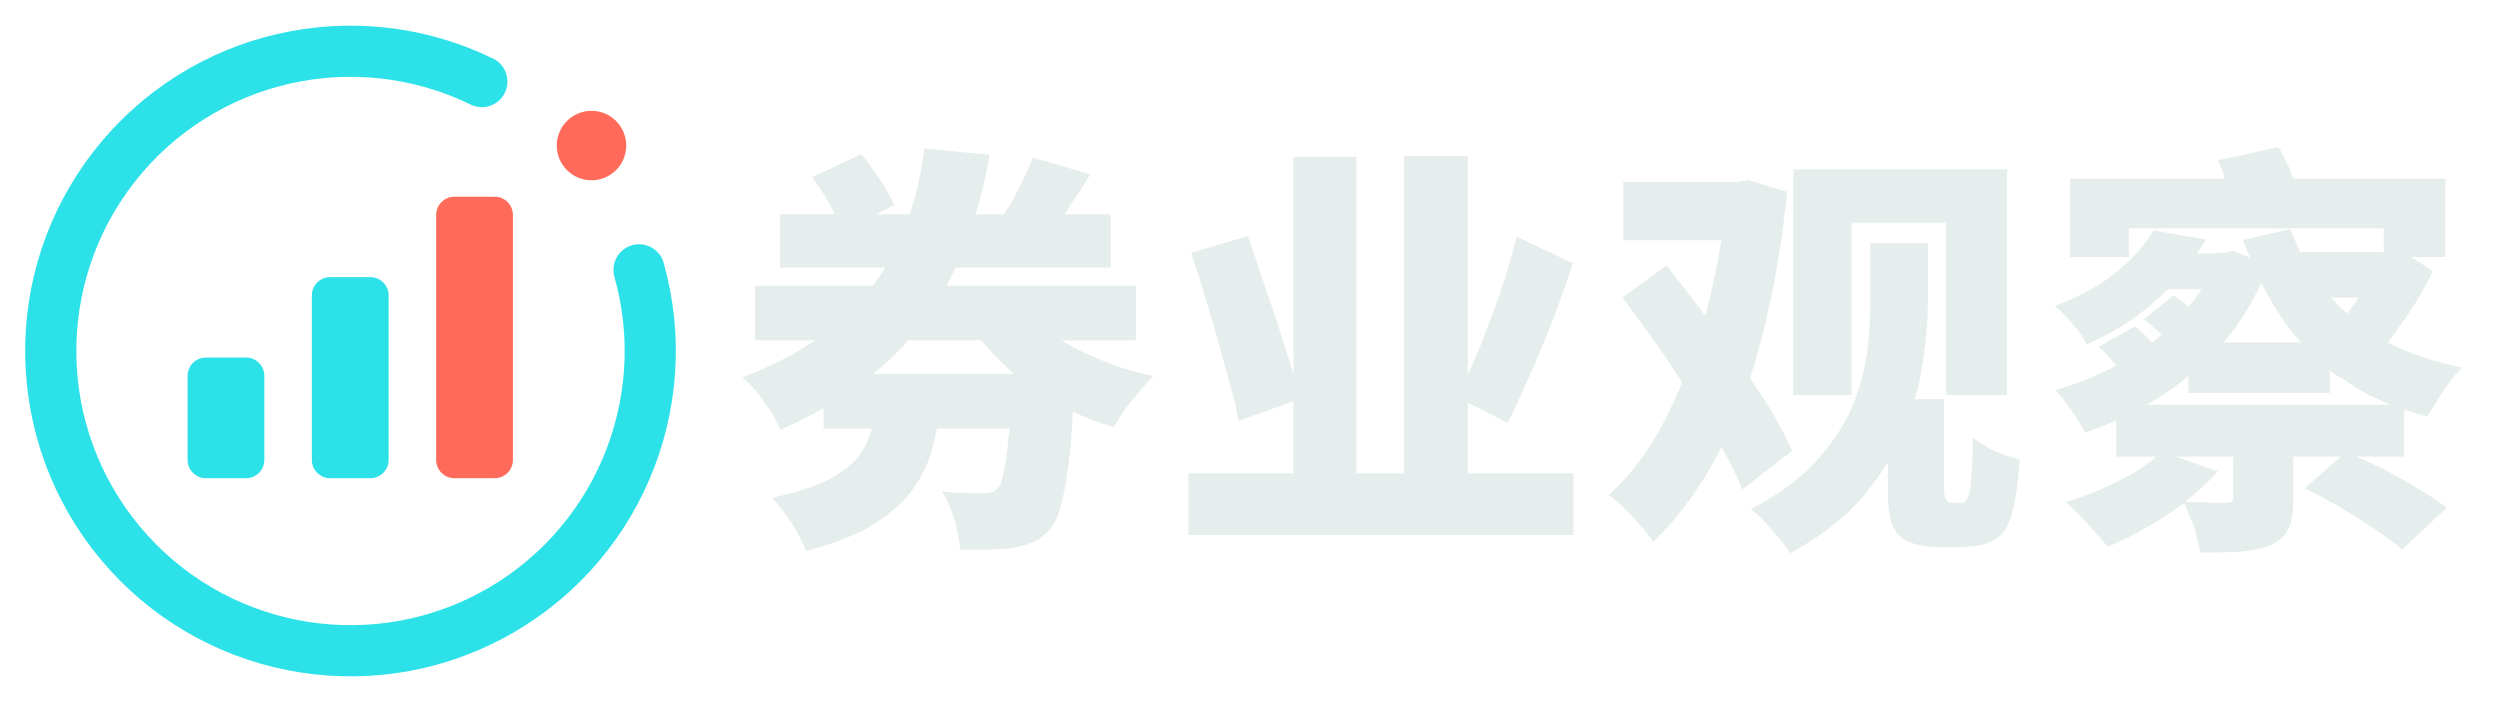
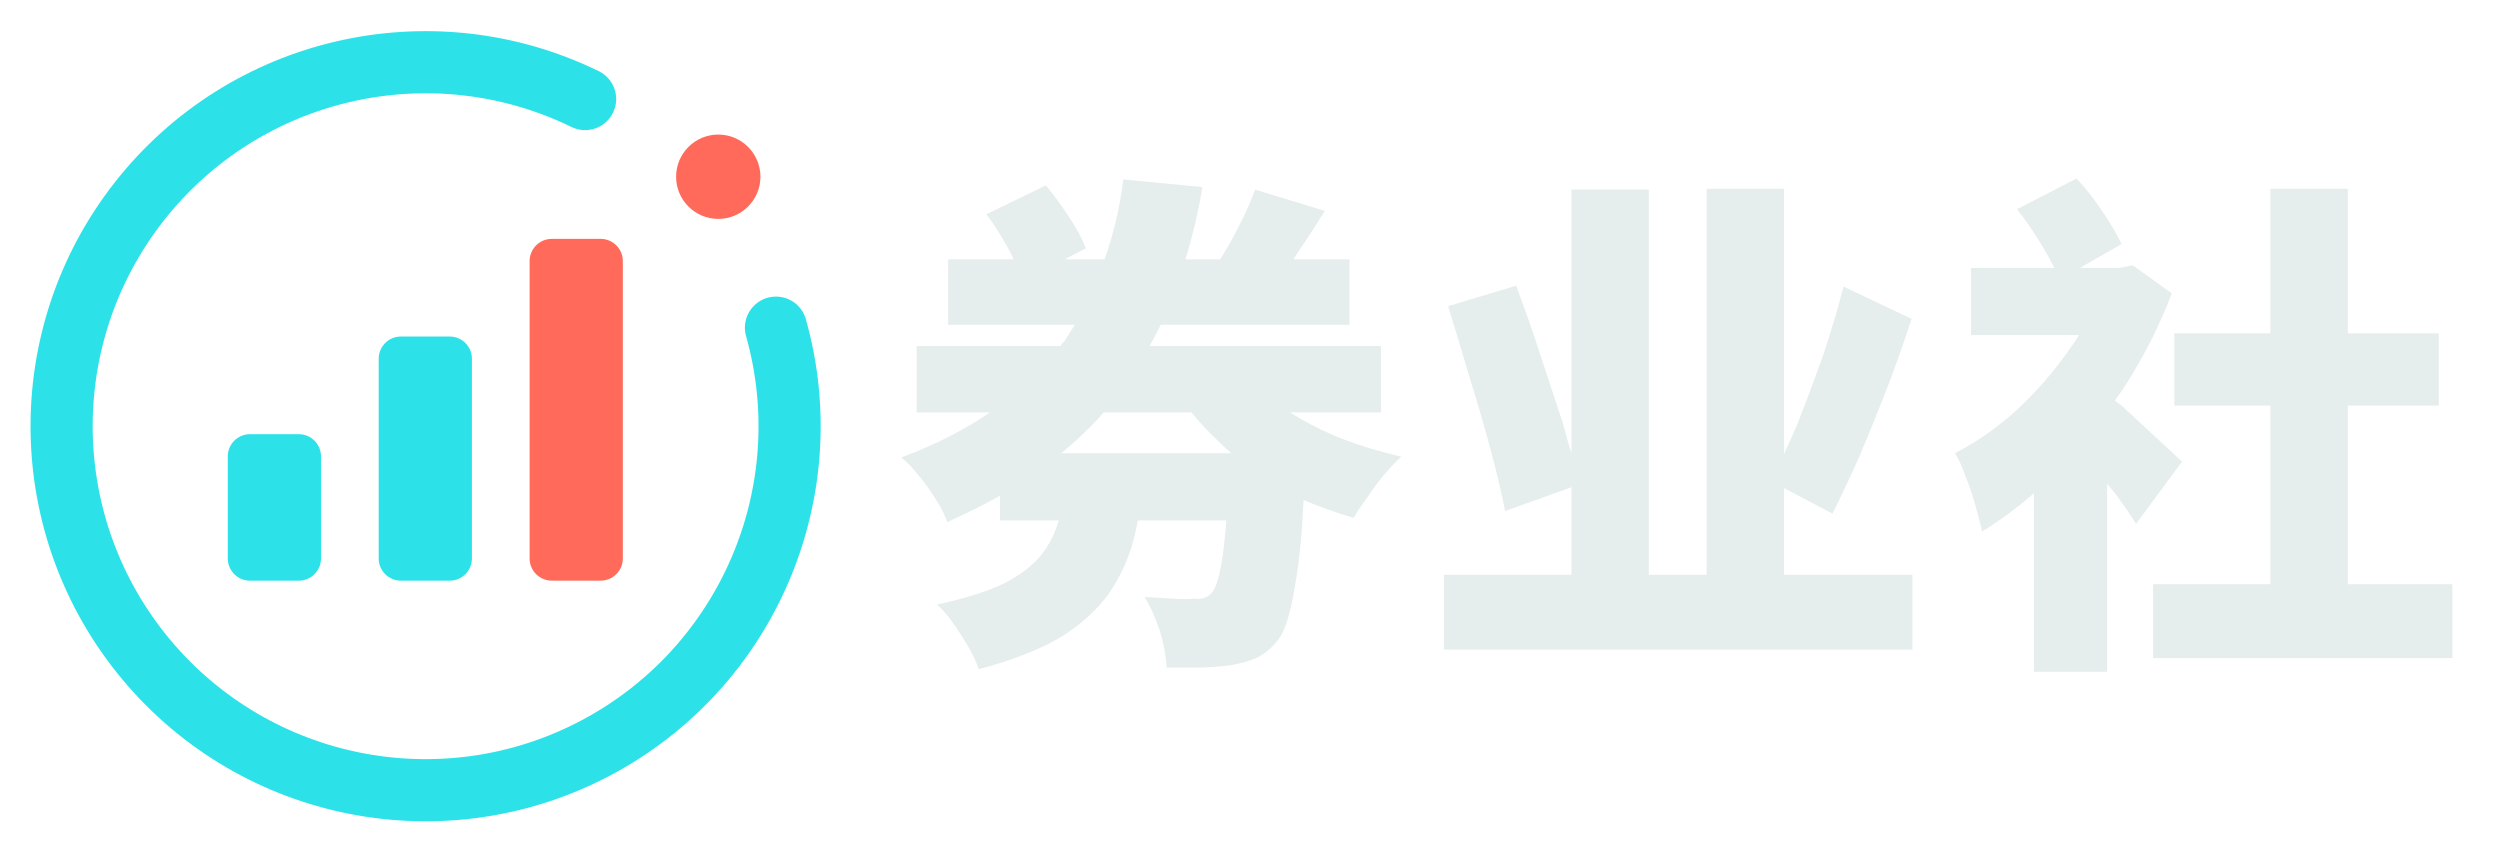
- <svg xmlns="http://www.w3.org/2000/svg" viewBox="0 0 357 100">
+ <svg xmlns="http://www.w3.org/2000/svg" viewBox="0 0 294 100">
  <g transform="translate(-16.8 -16.8) scale(.261)">
    <path d="M414 212A164 164 0 1 1 328 109" fill="none" stroke="#2ce2e8" stroke-width="28" stroke-linecap="round" />
    <circle cx="388" cy="144" r="19" fill="#ff6a5a" />
    <rect x="167" y="260" width="42" height="66" rx="10" fill="#2ce2e8" />
    <rect x="235" y="216" width="42" height="110" rx="10" fill="#2ce2e8" />
    <rect x="303" y="172" width="42" height="154" rx="10" fill="#ff6a5a" />
  </g>
-   <path d="M107.8 48.6L107.8 40.8L124.6 40.8Q124.9 40.5 125.1 40.2L125.1 40.2Q125.8 39.2 126.4 38.2L126.4 38.2L111.4 38.2L111.4 30.6L119.2 30.6Q118.9 30.0 118.5 29.2L118.5 29.2Q117.2 27.0 116.0 25.3L116.0 25.3L123.0 22.0Q124.3 23.6 125.7 25.7Q127.0 27.7 127.7 29.3L127.7 29.3L125.1 30.6L129.9 30.6Q131.4 26.1 132.0 21.2L132.0 21.2L141.3 22.1Q140.6 26.4 139.3 30.6L139.3 30.6L143.4 30.6Q144.0 29.6 144.6 28.6L144.6 28.6Q145.4 27.1 146.2 25.5Q147.0 23.8 147.5 22.5L147.5 22.5L155.7 24.9Q154.1 27.5 152.5 29.8L152.5 29.8Q152.3 30.2 152.0 30.6L152.0 30.6L158.6 30.6L158.6 38.2L136.5 38.2Q135.8 39.5 135.2 40.8L135.2 40.8L162.2 40.8L162.2 48.6L151.6 48.6Q153.8 50.0 156.5 51.1L156.5 51.1Q160.3 52.8 164.7 53.7L164.7 53.7Q163.8 54.6 162.7 55.9Q161.6 57.2 160.6 58.5Q159.7 59.9 159.1 61.0L159.1 61.0Q156.0 60.1 153.2 58.8L153.2 58.8Q153.0 63.1 152.6 66.2L152.6 66.2Q152.1 70.0 151.5 72.2Q150.9 74.5 150.0 75.5L150.0 75.5Q148.9 76.8 147.6 77.4Q146.4 77.9 144.8 78.2L144.8 78.2Q143.5 78.4 141.4 78.5Q139.4 78.5 137.1 78.5L137.1 78.5Q137.0 76.5 136.3 74.2Q135.6 71.9 134.5 70.2L134.5 70.2Q136.3 70.4 137.9 70.4Q139.4 70.5 140.3 70.4L140.3 70.4Q141.0 70.5 141.5 70.3Q142.0 70.2 142.5 69.7L142.5 69.7Q143.0 69.2 143.3 67.5Q143.7 65.9 144.0 62.7L144.0 62.7Q144.1 62.0 144.2 61.2L144.2 61.2L133.8 61.2Q133.5 62.4 133.3 63.5L133.3 63.5Q132.4 67.0 130.4 69.8Q128.4 72.6 124.7 74.9Q121.1 77.1 115.1 78.7L115.1 78.7Q114.7 77.5 113.9 76.1Q113.1 74.7 112.1 73.3Q111.1 72.0 110.2 71.1L110.2 71.1Q115.2 70.0 118.1 68.6Q121.0 67.1 122.5 65.3L122.5 65.3Q123.9 63.5 124.5 61.2L124.5 61.2L117.6 61.2L117.6 58.3Q114.7 59.9 111.4 61.4L111.4 61.4Q111.0 60.3 110.1 58.8Q109.1 57.3 108.1 56.0Q107.0 54.7 106 53.9L106 53.9Q112.0 51.6 116.4 48.6L116.4 48.6L107.8 48.6ZM124.7 53.4L144.8 53.4Q143.9 52.6 143.1 51.8L143.1 51.8Q141.5 50.3 140.1 48.6L140.1 48.6L129.7 48.6Q127.5 51.1 124.7 53.4L124.7 53.4Z M169.7 76.4L169.7 67.6L184.7 67.6L184.7 57.3L176.9 60.1Q176.3 57.0 175.1 52.9Q174.0 48.8 172.7 44.4Q171.4 40.0 170.1 36.1L170.1 36.1L178.2 33.7Q179.5 37.4 180.9 41.7Q182.4 45.9 183.6 49.9L183.6 49.9Q184.2 51.7 184.7 53.4L184.7 53.4L184.7 22.4L193.7 22.4L193.7 67.6L200.5 67.6L200.5 22.3L209.6 22.3L209.6 53.5Q210.4 51.8 211.2 49.9L211.2 49.9Q212.7 46.1 214.2 41.9Q215.6 37.7 216.6 33.8L216.6 33.8L224.6 37.6Q223.3 41.6 221.7 45.8Q220.1 49.9 218.4 53.7Q216.8 57.4 215.3 60.4L215.3 60.4L209.6 57.5L209.6 67.6L224.7 67.6L224.7 76.4L169.7 76.4Z M231.8 34.3L231.8 26.0L248.1 26.0L249.6 25.7L255.2 27.4Q254.1 38.4 251.7 47.7L251.7 47.7Q250.9 50.9 249.9 54.0L249.9 54.0Q251.4 56.2 252.7 58.3L252.7 58.3Q254.7 61.6 255.9 64.4L255.9 64.4L248.8 69.9Q247.7 67.1 245.8 63.8L245.8 63.8Q245.7 64.2 245.5 64.5L245.5 64.5Q241.6 72.0 236.1 77.4L236.1 77.4Q235.4 76.3 234.3 75.1Q233.2 73.8 232 72.6Q230.8 71.4 229.7 70.7L229.7 70.7Q233.2 67.6 236.1 62.9L236.1 62.9Q238.4 59.1 240.2 54.6L240.2 54.6Q238.5 51.9 236.6 49.2L236.6 49.2Q234.1 45.7 231.7 42.5L231.7 42.5L238.0 37.9Q240.4 41.0 243.1 44.5L243.1 44.5Q243.2 44.8 243.5 45.1L243.5 45.1Q244.1 42.9 244.6 40.6L244.6 40.6Q245.3 37.5 245.8 34.3L245.8 34.3L231.8 34.3ZM256.1 56.4L256.1 24.2L286.6 24.2L286.6 56.4L277.9 56.4L277.9 31.8L264.4 31.8L264.4 56.4L256.1 56.4ZM267.1 43.0L267.1 34.7L275.3 34.7L275.3 43.2Q275.3 47.3 274.5 52.1L274.5 52.1Q274.2 54.6 273.4 57.0L273.4 57.0L277.6 57.0L277.6 69.7Q277.6 70.9 277.9 71.3Q278.2 71.8 278.8 71.8L278.8 71.8L280.1 71.8Q280.7 71.8 281.0 71.0Q281.4 70.3 281.5 68.3Q281.7 66.2 281.7 62.5L281.7 62.5Q283.2 63.6 285.0 64.5Q286.9 65.3 288.4 65.6L288.4 65.6Q288.1 70.3 287.4 73.0Q286.7 75.8 285.1 76.9Q283.4 78.1 280.1 78.1L280.1 78.1L276.9 78.1Q273.1 78.1 271.3 76.6Q269.6 75.0 269.6 70.7L269.6 70.7L269.6 66.0Q267.9 68.7 265.7 71.3L265.7 71.3Q261.8 75.7 255.6 79L255.6 79Q255.1 78.1 254.1 76.9Q253.0 75.7 252.0 74.5Q250.9 73.3 250.0 72.7L250.0 72.7Q255.8 69.7 259.2 66.0Q262.7 62.2 264.4 58.3Q266.1 54.3 266.6 50.4Q267.1 46.5 267.1 43.0L267.1 43.0Z M307.5 32.9L307.5 32.9L315.0 34.2Q314.4 35.2 313.7 36.2L313.7 36.2L316.3 36.2L316.3 36.1L317.7 36.1L318.9 35.8L321.3 36.8Q320.8 35.6 320.3 34.3L320.3 34.3L327.1 32.7Q327.7 34.4 328.5 36.0L328.5 36.0L340.4 36.0L340.4 32.6L304.0 32.6L304.0 36.7L295.6 36.7L295.6 25.5L317.7 25.5Q317.3 24.1 316.7 22.9L316.7 22.9L325.4 21Q326.2 22.6 327.1 24.4L327.1 24.4Q327.2 25.1 327.5 25.5L327.5 25.5L349.2 25.5L349.2 36.7L344.3 36.7L347.4 38.7Q345.6 42.6 342.8 46.4L342.8 46.4Q341.9 47.7 341.0 48.9L341.0 48.9Q345.6 51.3 351.6 52.5L351.6 52.5Q350.3 53.7 348.9 55.8Q347.5 58.0 346.6 59.5L346.6 59.5Q345.0 59.0 343.3 58.5L343.3 58.5L343.3 65.2L336.5 65.2Q338.1 65.9 340.0 66.8L340.0 66.8Q342.7 68.2 345.2 69.7Q347.7 71.2 349.4 72.5L349.4 72.5L343.0 78.5Q341.6 77.2 339.2 75.6Q336.8 74.0 334.1 72.4Q331.5 70.9 329.1 69.7L329.1 69.7L334.3 65.2L327.5 65.2L327.5 71.3Q327.5 74.0 326.8 75.5Q326.1 77.0 324.2 77.9L324.2 77.9Q322.2 78.6 319.7 78.8Q317.3 78.9 314.2 78.9L314.2 78.9Q313.9 77.2 313.3 75.2L313.3 75.2Q312.5 73.3 311.9 71.8L311.9 71.8Q309.4 73.7 306.7 75.2L306.7 75.2Q303.8 76.9 301.0 78.1L301.0 78.1Q300.3 77.2 299.2 76.0Q298.1 74.8 297.0 73.6Q295.9 72.5 295 71.7L295 71.7Q299.0 70.5 302.7 68.6L302.7 68.6Q305.9 67.0 307.9 65.2L307.9 65.2L302.2 65.2L302.2 60.0Q300.0 61.0 297.7 61.8L297.7 61.8Q297.1 60.4 295.8 58.6Q294.6 56.8 293.5 55.7L293.5 55.7Q298.1 54.4 302.2 52.2L302.2 52.2Q302.1 52.2 302.1 52.1L302.1 52.1Q300.9 50.6 299.7 49.5L299.7 49.5L304.9 46.6Q306.1 47.6 307.3 48.9L307.3 48.9Q308.0 48.4 308.7 47.8L308.7 47.8Q307.3 46.5 306.1 45.6L306.1 45.6L310.4 42.2Q311.5 42.9 312.5 43.8L312.5 43.8Q313.6 42.6 314.4 41.3L314.4 41.3L309.6 41.3Q309.0 41.9 308.3 42.5L308.3 42.5Q304.3 46.3 298.0 49.2L298.0 49.2Q297.4 47.9 296.0 46.3Q294.6 44.6 293.4 43.7L293.4 43.7Q298.9 41.6 302.3 38.8Q305.8 35.9 307.5 32.9ZM306.6 57.8L341.4 57.8Q337.6 56.3 334.7 54.2L334.7 54.2Q333.6 53.6 332.7 52.9L332.7 52.9L332.7 56.1L312.5 56.1L312.5 53.7Q310.7 55.2 308.7 56.5L308.7 56.5Q307.6 57.2 306.6 57.8L306.6 57.8ZM317.5 48.9L328.6 48.9Q327.3 47.5 326.1 45.8L326.1 45.8Q324.4 43.3 322.9 40.4L322.9 40.4Q320.8 45.0 317.7 48.7L317.7 48.7Q317.6 48.8 317.5 48.9L317.5 48.9ZM318.9 65.2L310.7 65.2L316.7 67.3Q314.8 69.5 312.2 71.5L312.2 71.5Q312.1 71.6 312.0 71.7L312.0 71.7Q313.0 71.7 314.2 71.7L314.2 71.7Q315.4 71.8 316.5 71.8L316.5 71.8L317.9 71.8Q318.5 71.8 318.7 71.6Q318.9 71.4 318.9 71.0L318.9 71.0L318.9 65.2ZM335.2 44.8L335.2 44.8Q335.2 44.7 335.3 44.6L335.3 44.6Q336.1 43.6 336.8 42.5L336.8 42.5L332.9 42.5Q333.9 43.7 335.2 44.8Z" fill="#e6eded" />
+   <path d="M107.8 48.5L107.8 40.7L124.7 40.7Q124.9 40.4 125.2 40.1L125.2 40.1Q125.8 39.1 126.4 38.2L126.4 38.2L111.5 38.2L111.5 30.5L119.2 30.5Q118.9 29.8 118.5 29.1L118.5 29.1Q117.3 26.9 116 25.2L116 25.2L123.0 21.8Q124.4 23.5 125.7 25.5Q127.1 27.6 127.7 29.2L127.7 29.2L125.2 30.5L129.9 30.5Q131.5 26.0 132.1 21.1L132.1 21.1L141.4 22.0Q140.7 26.3 139.4 30.5L139.4 30.5L143.5 30.5Q144.1 29.5 144.7 28.5L144.7 28.5Q145.5 27.0 146.3 25.4Q147.1 23.7 147.6 22.3L147.6 22.3L155.8 24.8Q154.2 27.4 152.6 29.7L152.6 29.7Q152.4 30.1 152.1 30.5L152.1 30.5L158.7 30.5L158.7 38.2L136.5 38.2Q135.9 39.4 135.2 40.7L135.2 40.7L162.4 40.7L162.4 48.5L151.7 48.5Q153.9 49.9 156.6 51.1L156.6 51.1Q160.4 52.7 164.8 53.7L164.8 53.7Q163.9 54.5 162.8 55.8Q161.7 57.1 160.8 58.5Q159.8 59.8 159.2 60.9L159.2 60.9Q156.1 60.0 153.3 58.8L153.3 58.8Q153.1 63.1 152.7 66.2L152.7 66.2Q152.2 70.0 151.6 72.2Q151.0 74.5 150.1 75.5L150.1 75.5Q149.0 76.8 147.7 77.4Q146.5 77.9 144.9 78.2L144.9 78.2Q143.6 78.4 141.5 78.5Q139.5 78.5 137.2 78.5L137.2 78.5Q137.1 76.5 136.4 74.2Q135.6 71.8 134.6 70.2L134.6 70.2Q136.4 70.3 137.9 70.4Q139.5 70.5 140.4 70.4L140.4 70.4Q141.1 70.5 141.6 70.3Q142.1 70.2 142.5 69.7L142.5 69.7Q143.0 69.2 143.4 67.5Q143.8 65.8 144.1 62.6L144.1 62.6Q144.2 62.0 144.2 61.2L144.2 61.2L133.8 61.2Q133.6 62.4 133.3 63.5L133.3 63.5Q132.4 66.9 130.4 69.8Q128.4 72.6 124.8 74.9Q121.1 77.1 115.1 78.7L115.1 78.7Q114.7 77.5 113.9 76.1Q113.1 74.7 112.1 73.3Q111.2 72.0 110.2 71.1L110.2 71.1Q115.2 70.0 118.1 68.6Q121.0 67.1 122.5 65.2L122.5 65.2Q123.9 63.4 124.5 61.2L124.5 61.2L117.6 61.2L117.6 58.3Q114.7 59.9 111.4 61.4L111.4 61.4Q111.0 60.2 110.1 58.8Q109.2 57.3 108.1 56.0Q107.0 54.6 106 53.8L106 53.8Q112.1 51.5 116.4 48.5L116.4 48.5L107.8 48.5ZM124.8 53.3L144.8 53.3Q144 52.6 143.2 51.8L143.2 51.8Q141.6 50.3 140.1 48.5L140.1 48.5L129.8 48.5Q127.5 51.1 124.8 53.3L124.8 53.3Z M169.8 76.4L169.8 67.6L184.8 67.6L184.8 57.3L177 60.1Q176.4 57.0 175.3 52.9Q174.2 48.8 172.8 44.3Q171.5 39.9 170.3 36.0L170.3 36.0L178.3 33.6Q179.7 37.3 181.1 41.6Q182.5 45.8 183.8 49.8L183.8 49.8Q184.3 51.7 184.8 53.3L184.8 53.3L184.8 22.3L193.9 22.3L193.9 67.6L200.7 67.6L200.7 22.2L209.8 22.2L209.8 53.4Q210.6 51.7 211.4 49.8L211.4 49.8Q212.9 46.0 214.4 41.8Q215.8 37.6 216.8 33.7L216.8 33.7L224.8 37.5Q223.5 41.5 221.9 45.7Q220.3 49.8 218.7 53.6Q217 57.4 215.5 60.4L215.5 60.4L209.8 57.4L209.8 67.6L224.9 67.6L224.9 76.4L169.8 76.4Z M253.2 77.4L253.2 68.7L267.0 68.7L267.0 47.7L255.7 47.7L255.7 39.2L267.0 39.2L267.0 22.2L276.1 22.2L276.1 39.2L286.8 39.2L286.8 47.7L276.1 47.7L276.1 68.7L288.4 68.7L288.4 77.4L253.2 77.4ZM231.8 39.4L231.8 31.5L241.6 31.5Q241.0 30.3 240.1 28.8L240.1 28.8Q238.7 26.5 237.2 24.6L237.2 24.6L244.2 21.0Q245.8 22.7 247.2 24.8Q248.7 27.0 249.5 28.7L249.5 28.7L244.6 31.5L249.3 31.5L250.8 31.2L255.4 34.5Q253.2 40.3 249.7 45.7L249.7 45.7Q249.2 46.4 248.7 47.1L248.7 47.1Q249.1 47.4 249.5 47.7L249.5 47.7Q250.8 48.9 252.2 50.2Q253.6 51.5 254.8 52.6Q256.1 53.8 256.6 54.3L256.6 54.3L251.2 61.6Q250.4 60.3 249.3 58.8L249.3 58.8Q248.6 57.8 247.8 56.9L247.8 56.9L247.8 79.0L239.2 79.0L239.2 58.0Q236.2 60.6 233.1 62.5L233.1 62.5Q232.8 61.2 232.3 59.4Q231.8 57.6 231.1 55.9Q230.5 54.2 229.9 53.3L229.9 53.3Q233.8 51.3 237.3 48.1Q240.8 44.8 243.5 40.9L243.5 40.9Q244 40.2 244.5 39.4L244.5 39.4L231.8 39.4Z" fill="#e6eded" />
</svg>
